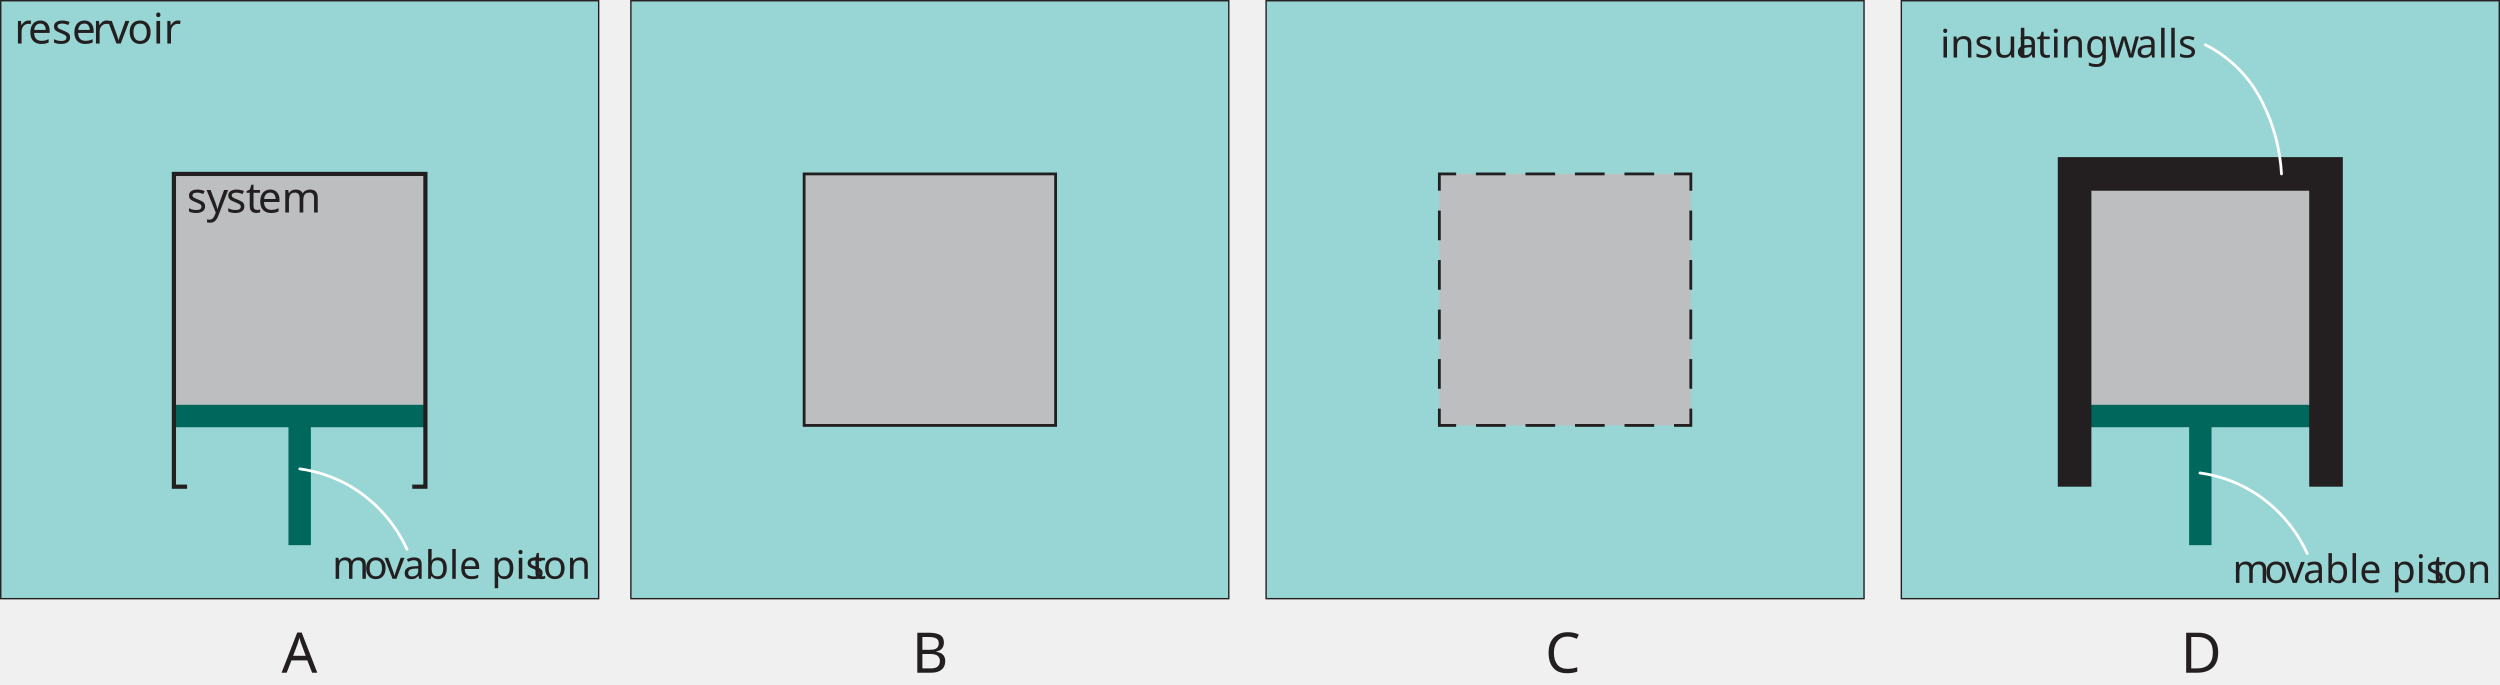
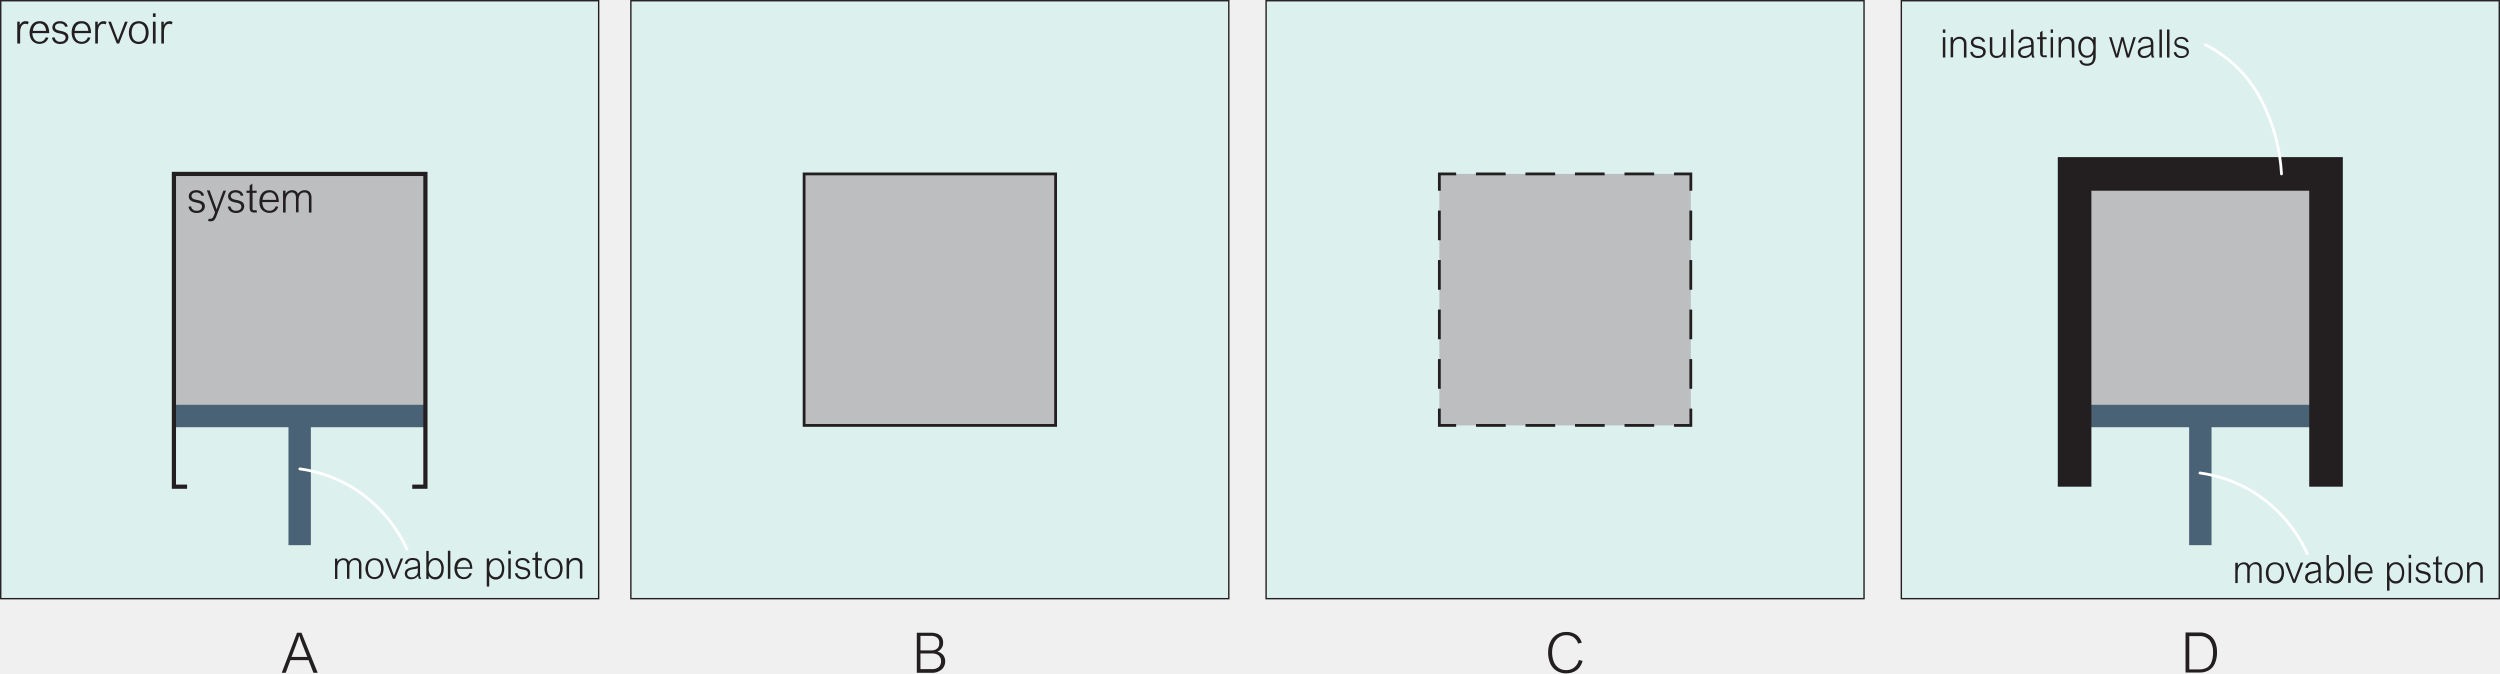
- <svg xmlns="http://www.w3.org/2000/svg" id="Layer_1" data-name="Layer 1" viewBox="0 0 446.33 122.24">
+ <svg xmlns="http://www.w3.org/2000/svg" id="Layer_1" data-name="Layer 1" viewBox="0 0 446.33 120.22">
  <defs>
-     <style>.cls-1,.cls-22,.cls-3,.cls-5,.cls-6,.cls-7,.cls-8,.cls-9{fill:none;}.cls-2{fill:#97d6d4;}.cls-3,.cls-5,.cls-6,.cls-8,.cls-9{stroke:#231f20;}.cls-22,.cls-3,.cls-5,.cls-6,.cls-7,.cls-8,.cls-9{stroke-miterlimit:10;}.cls-3{stroke-width:0.25px;}.cls-4{fill:#bcbec0;}.cls-22,.cls-5,.cls-6{stroke-width:0.5px;}.cls-6{stroke-dasharray:5.3 3.54;}.cls-7{stroke:#00675c;stroke-width:4px;}.cls-8{stroke-width:0.75px;}.cls-9{stroke-width:6px;}.cls-10{font-size:7.53px;}.cls-10,.cls-17,.cls-28{fill:#231f20;font-family:ArialNova-Light, Arial Nova;}.cls-11{letter-spacing:-0.01em;}.cls-12{letter-spacing:-0.01em;}.cls-13{letter-spacing:0em;}.cls-14{letter-spacing:-0.01em;}.cls-15{letter-spacing:0.03em;}.cls-16{letter-spacing:-0.01em;}.cls-17{font-size:7px;}.cls-18{letter-spacing:-0.01em;}.cls-19{letter-spacing:-0.01em;}.cls-20{letter-spacing:-0.01em;}.cls-21{clip-path:url(#clip-path);}.cls-22{stroke:#fff;stroke-linecap:round;}.cls-23{letter-spacing:-0.01em;}.cls-24{letter-spacing:-0.01em;}.cls-25{letter-spacing:-0.01em;}.cls-26{letter-spacing:-0.01em;}.cls-27{letter-spacing:-0.01em;}.cls-28{font-size:10px;}</style>
+     <style>.cls-1,.cls-12,.cls-3,.cls-5,.cls-6,.cls-7,.cls-8,.cls-9{fill:none;}.cls-2{fill:#dcf0ee;}.cls-3,.cls-5,.cls-6,.cls-8,.cls-9{stroke:#231f20;}.cls-12,.cls-3,.cls-5,.cls-6,.cls-7,.cls-8,.cls-9{stroke-miterlimit:10;}.cls-3{stroke-width:0.25px;}.cls-4{fill:#bcbec0;}.cls-12,.cls-5,.cls-6{stroke-width:0.5px;}.cls-6{stroke-dasharray:5.3 3.54;}.cls-7{stroke:#4a6275;stroke-width:4px;}.cls-8{stroke-width:0.75px;}.cls-9{stroke-width:6px;}.cls-10{fill:#231f20;}.cls-11{clip-path:url(#clip-path);}.cls-12{stroke:#fff;stroke-linecap:round;}</style>
    <clipPath id="clip-path" transform="translate(-5.47 -4.88)">
      <rect class="cls-1" width="456.88" height="130.94" />
    </clipPath>
  </defs>
  <rect class="cls-2" x="0.13" y="0.13" width="106.75" height="106.75" />
  <rect class="cls-3" x="0.13" y="0.13" width="106.75" height="106.75" />
  <rect class="cls-4" x="31.05" y="31.05" width="44.9" height="44.9" />
  <rect class="cls-3" x="31.05" y="31.05" width="44.9" height="44.9" />
  <rect class="cls-2" x="112.63" y="0.13" width="106.75" height="106.75" />
  <rect class="cls-3" x="112.63" y="0.13" width="106.75" height="106.75" />
  <rect class="cls-4" x="143.56" y="31.05" width="44.9" height="44.9" />
  <rect class="cls-5" x="143.56" y="31.05" width="44.9" height="44.9" />
  <rect class="cls-2" x="226.04" y="0.13" width="106.75" height="106.75" />
  <rect class="cls-3" x="226.04" y="0.13" width="106.75" height="106.75" />
  <rect class="cls-4" x="256.97" y="31.05" width="44.9" height="44.9" />
  <polyline class="cls-5" points="301.87 72.95 301.87 75.95 298.87 75.95" />
  <line class="cls-6" x1="295.33" y1="75.95" x2="261.74" y2="75.95" />
  <polyline class="cls-5" points="259.97 75.95 256.97 75.95 256.97 72.95" />
  <line class="cls-6" x1="256.97" y1="69.41" x2="256.97" y2="35.82" />
  <polyline class="cls-5" points="256.97 34.05 256.97 31.05 259.97 31.05" />
  <line class="cls-6" x1="263.5" y1="31.05" x2="297.1" y2="31.05" />
  <polyline class="cls-5" points="298.87 31.05 301.87 31.05 301.87 34.05" />
  <line class="cls-6" x1="301.86" y1="37.59" x2="301.86" y2="71.18" />
  <rect class="cls-2" x="339.45" y="0.13" width="106.75" height="106.75" />
  <rect class="cls-3" x="339.45" y="0.13" width="106.75" height="106.75" />
  <rect class="cls-4" x="370.38" y="31.05" width="44.9" height="44.9" />
  <rect class="cls-3" x="370.38" y="31.05" width="44.9" height="44.9" />
  <line class="cls-7" x1="31.05" y1="74.27" x2="75.95" y2="74.27" />
  <line class="cls-7" x1="53.5" y1="76.15" x2="53.5" y2="97.33" />
  <polyline class="cls-8" points="73.6 86.89 75.95 86.89 75.95 31.05 53.5 31.05 31.05 31.05 31.05 86.89 33.4 86.89" />
  <line class="cls-7" x1="370.38" y1="74.27" x2="415.27" y2="74.27" />
  <line class="cls-7" x1="392.83" y1="76.15" x2="392.83" y2="97.33" />
  <polyline class="cls-9" points="415.27 86.89 415.27 31.05 392.82 31.05 370.38 31.05 370.38 86.89" />
-   <text class="cls-10" transform="translate(33.35 37.95)">s<tspan class="cls-11" x="3.53" y="0">y</tspan>
-     <tspan x="7.01" y="0">s</tspan>
-     <tspan class="cls-12" x="10.55" y="0">t</tspan>
-     <tspan class="cls-13" x="12.69" y="0">em</tspan>
-   </text>
-   <text class="cls-10" transform="translate(2.56 7.77)">
-     <tspan class="cls-14">r</tspan>
-     <tspan x="2.44" y="0">ese</tspan>
-     <tspan class="cls-15" x="13.93" y="0">r</tspan>
-     <tspan class="cls-16" x="16.7" y="0">v</tspan>
-     <tspan class="cls-13" x="20.17" y="0">oir</tspan>
-   </text>
-   <text class="cls-17" transform="translate(59.33 103.33)">m<tspan class="cls-18" x="5.65" y="0">o</tspan>
-     <tspan class="cls-19" x="9.32" y="0">v</tspan>
-     <tspan x="12.59" y="0">able pis</tspan>
-     <tspan class="cls-20" x="35.62" y="0">t</tspan>
-     <tspan x="37.61" y="0">on</tspan>
-   </text>
-   <g class="cls-21">
-     <path class="cls-22" d="M59,88.59a24.65,24.65,0,0,1,9.14,3.17,25.32,25.32,0,0,1,10,11.21" transform="translate(-5.47 -4.88)" />
+   <path class="cls-10" d="M40.52,39.23a1.25,1.25,0,0,0-.45.08.62.62,0,0,0-.3.22.52.52,0,0,0-.11.33.54.54,0,0,0,.09.33.7.7,0,0,0,.31.23,3.39,3.39,0,0,0,.62.16,3,3,0,0,1,.79.23,1.08,1.08,0,0,1,.44.36,1,1,0,0,1,.14.55,1.12,1.12,0,0,1-.18.62,1.18,1.18,0,0,1-.51.42,1.79,1.79,0,0,1-.75.15,1.64,1.64,0,0,1-1-.28,1.28,1.28,0,0,1-.49-.84l.46-.07a.94.94,0,0,0,1,.79,1.29,1.29,0,0,0,.51-.09.78.78,0,0,0,.33-.26.64.64,0,0,0,.12-.38.58.58,0,0,0-.12-.38.79.79,0,0,0-.35-.23,4.43,4.43,0,0,0-.67-.16,2,2,0,0,1-.92-.37.9.9,0,0,1-.31-.73,1,1,0,0,1,.16-.55,1.17,1.17,0,0,1,.46-.39,1.68,1.68,0,0,1,.7-.14,1.65,1.65,0,0,1,.93.24,1.17,1.17,0,0,1,.48.71l-.47.07a.68.68,0,0,0-.31-.46A1.17,1.17,0,0,0,40.52,39.23Z" transform="translate(-5.47 -4.88)" />
+   <path class="cls-10" d="M44.14,42.28h0c.08-.25.2-.6.36-1.06l.85-2.3h.47l-1.68,4.47a2.47,2.47,0,0,1-.3.61.93.93,0,0,1-.32.31,1,1,0,0,1-.43.09,1.84,1.84,0,0,1-.47-.06l.1-.4.15,0H43a.67.67,0,0,0,.3-.06.64.64,0,0,0,.21-.22,2.37,2.37,0,0,0,.2-.44l.15-.43-1.46-3.92h.5l.83,2.27C43.91,41.56,44,41.93,44.14,42.28Z" transform="translate(-5.47 -4.88)" />
+   <path class="cls-10" d="M47.53,39.23a1.19,1.19,0,0,0-.44.08.7.7,0,0,0-.31.22.52.52,0,0,0-.11.33.54.54,0,0,0,.09.33.7.7,0,0,0,.31.23,3.39,3.39,0,0,0,.62.16,3.09,3.09,0,0,1,.8.23,1.16,1.16,0,0,1,.44.36,1,1,0,0,1,.14.55,1.13,1.13,0,0,1-.19.62,1.18,1.18,0,0,1-.51.42,1.72,1.72,0,0,1-.74.15,1.69,1.69,0,0,1-1-.28,1.32,1.32,0,0,1-.49-.84l.47-.07a.93.93,0,0,0,1,.79,1.29,1.29,0,0,0,.51-.09.68.68,0,0,0,.33-.26.69.69,0,0,0,0-.76.9.9,0,0,0-.36-.23,4.15,4.15,0,0,0-.67-.16,2,2,0,0,1-.92-.37,1,1,0,0,1-.14-1.28,1,1,0,0,1,.46-.39,1.67,1.67,0,0,1,.69-.14,1.65,1.65,0,0,1,.93.24,1.17,1.17,0,0,1,.48.71l-.46.07a.75.75,0,0,0-.31-.46A1.24,1.24,0,0,0,47.53,39.23Z" transform="translate(-5.47 -4.88)" />
+   <path class="cls-10" d="M51.29,38.92v.39h-.73v2.56a1.18,1.18,0,0,0,0,.37.26.26,0,0,0,.13.17.6.6,0,0,0,.25,0,1.27,1.27,0,0,0,.34,0l.06.41a3.89,3.89,0,0,1-.48,0,1,1,0,0,1-.52-.11.55.55,0,0,1-.24-.33,2.3,2.3,0,0,1-.06-.6V39.31h-.56v-.39h.56V38l.48-.34v1.27Z" transform="translate(-5.47 -4.88)" />
+   <path class="cls-10" d="M53.58,42.51a1.15,1.15,0,0,0,.69-.21,1.12,1.12,0,0,0,.41-.58l.47.07a1.69,1.69,0,0,1-.6.84,1.92,1.92,0,0,1-1.93,0A1.6,1.6,0,0,1,52,42a2.55,2.55,0,0,1-.21-1.07A2.67,2.67,0,0,1,52,39.8a1.66,1.66,0,0,1,.61-.72,1.73,1.73,0,0,1,.92-.25,1.55,1.55,0,0,1,1,.28,1.57,1.57,0,0,1,.55.75,3.39,3.39,0,0,1,.17,1.1H52.29a2.08,2.08,0,0,0,.17.83,1.17,1.17,0,0,0,.46.54A1.21,1.21,0,0,0,53.58,42.51Zm0-3.28a1.13,1.13,0,0,0-.61.16,1.2,1.2,0,0,0-.43.46,2,2,0,0,0-.2.71h2.44a1.67,1.67,0,0,0-.37-1A1,1,0,0,0,53.54,39.23Z" transform="translate(-5.47 -4.88)" />
+   <path class="cls-10" d="M59.91,38.83a1.23,1.23,0,0,1,.61.15.93.93,0,0,1,.41.44,1.52,1.52,0,0,1,.15.71v2.69h-.46V40.21a1.12,1.12,0,0,0-.2-.75.81.81,0,0,0-.61-.22.92.92,0,0,0-.78.35,1.76,1.76,0,0,0-.26,1v2.2h-.46V40.29a2.05,2.05,0,0,0-.08-.63.61.61,0,0,0-.26-.32.73.73,0,0,0-.41-.1.94.94,0,0,0-.59.2,1.14,1.14,0,0,0-.38.52,2.19,2.19,0,0,0-.12.75v2.11H56v-3.9h.44v.57h0a1.33,1.33,0,0,1,1.18-.66,1.17,1.17,0,0,1,.64.16,1,1,0,0,1,.4.49,1.42,1.42,0,0,1,.55-.5A1.47,1.47,0,0,1,59.91,38.83Z" transform="translate(-5.47 -4.88)" />
+   <path class="cls-10" d="M10,9.13a.76.76,0,0,0-.51.18,1.08,1.08,0,0,0-.31.51,2.35,2.35,0,0,0-.11.74v2.09H8.55V8.75H9v.62H9a1.55,1.55,0,0,1,.41-.53A.93.93,0,0,1,10,8.66a1.29,1.29,0,0,1,.29,0,1.89,1.89,0,0,1,.31.13l-.15.44A1,1,0,0,0,10,9.13Z" transform="translate(-5.47 -4.88)" />
+   <path class="cls-10" d="M12.54,12.34a1.12,1.12,0,0,0,.68-.21,1.23,1.23,0,0,0,.42-.59l.47.07a1.62,1.62,0,0,1-.61.84,1.86,1.86,0,0,1-1.93,0,1.62,1.62,0,0,1-.61-.7,2.51,2.51,0,0,1-.21-1.06A2.48,2.48,0,0,1,11,9.63a1.5,1.5,0,0,1,.61-.72,1.65,1.65,0,0,1,.92-.25,1.6,1.6,0,0,1,1,.27,1.58,1.58,0,0,1,.55.76,3.09,3.09,0,0,1,.18,1.1H11.24a2.07,2.07,0,0,0,.18.83,1.34,1.34,0,0,0,.45.54A1.24,1.24,0,0,0,12.54,12.34Zm0-3.28a1.1,1.1,0,0,0-1,.61,1.74,1.74,0,0,0-.2.72H13.7a1.8,1.8,0,0,0-.37-1A1.11,1.11,0,0,0,12.49,9.06Z" transform="translate(-5.47 -4.88)" />
+   <path class="cls-10" d="M16.14,9.06a1,1,0,0,0-.44.08.7.7,0,0,0-.31.22.52.52,0,0,0-.1.33.58.58,0,0,0,.09.33.64.64,0,0,0,.31.22,2.63,2.63,0,0,0,.61.16,3.06,3.06,0,0,1,.8.24,1,1,0,0,1,.44.36,1,1,0,0,1,.14.55,1,1,0,0,1-.19.61,1.32,1.32,0,0,1-.5.43,1.79,1.79,0,0,1-.75.15,1.69,1.69,0,0,1-1-.28,1.32,1.32,0,0,1-.49-.85l.47-.07a.94.94,0,0,0,1,.8,1.29,1.29,0,0,0,.51-.09.77.77,0,0,0,.34-.27.68.68,0,0,0,.11-.38.6.6,0,0,0-.11-.37.8.8,0,0,0-.36-.23,3.76,3.76,0,0,0-.67-.17,1.83,1.83,0,0,1-.92-.37.91.91,0,0,1-.3-.72A1,1,0,0,1,15,9.18a1.09,1.09,0,0,1,.46-.38,1.52,1.52,0,0,1,.69-.14,1.65,1.65,0,0,1,.93.24,1.17,1.17,0,0,1,.48.71l-.46.06a.76.76,0,0,0-.31-.45A1.15,1.15,0,0,0,16.14,9.06Z" transform="translate(-5.47 -4.88)" />
+   <path class="cls-10" d="M20.05,12.34a1.12,1.12,0,0,0,.68-.21,1.23,1.23,0,0,0,.42-.59l.47.07a1.62,1.62,0,0,1-.61.84,1.86,1.86,0,0,1-1.93,0,1.62,1.62,0,0,1-.61-.7,2.51,2.51,0,0,1-.21-1.06,2.48,2.48,0,0,1,.22-1.1,1.54,1.54,0,0,1,.6-.72A1.71,1.71,0,0,1,20,8.66a1.6,1.6,0,0,1,1,.27,1.58,1.58,0,0,1,.55.76,3.09,3.09,0,0,1,.18,1.1H18.75a2.07,2.07,0,0,0,.18.83,1.34,1.34,0,0,0,.45.54A1.24,1.24,0,0,0,20.05,12.34ZM20,9.06a1.1,1.1,0,0,0-1,.61,1.74,1.74,0,0,0-.2.72h2.44a1.8,1.8,0,0,0-.37-1A1.11,1.11,0,0,0,20,9.06Z" transform="translate(-5.47 -4.88)" />
+   <path class="cls-10" d="M23.87,9.13a.75.75,0,0,0-.5.18,1.09,1.09,0,0,0-.32.51,2.37,2.37,0,0,0-.1.74v2.09h-.48V8.75h.45v.62h0a1.69,1.69,0,0,1,.42-.53.93.93,0,0,1,.56-.17,1.36,1.36,0,0,1,.29,0l.31.13-.16.44A1,1,0,0,0,23.87,9.13Z" transform="translate(-5.47 -4.88)" />
+   <path class="cls-10" d="M27.78,8.75h.49l-1.53,3.9h-.42l-1.53-3.9h.49l1.25,3.33Z" transform="translate(-5.47 -4.88)" />
+   <path class="cls-10" d="M28.48,10.7a2.46,2.46,0,0,1,.23-1.11,1.55,1.55,0,0,1,.61-.7,1.94,1.94,0,0,1,1.83,0,1.6,1.6,0,0,1,.62.69A2.68,2.68,0,0,1,32,10.69a2.61,2.61,0,0,1-.22,1.11,1.56,1.56,0,0,1-.61.7,1.79,1.79,0,0,1-.93.24,1.72,1.72,0,0,1-.91-.24,1.5,1.5,0,0,1-.62-.69A2.68,2.68,0,0,1,28.48,10.7Zm1.74-1.64a1.17,1.17,0,0,0-.64.18,1.19,1.19,0,0,0-.44.56,2.16,2.16,0,0,0-.17.9,2.43,2.43,0,0,0,.16.91,1.24,1.24,0,0,0,.45.55,1.15,1.15,0,0,0,.65.18,1.21,1.21,0,0,0,.66-.18,1.16,1.16,0,0,0,.44-.55,2.29,2.29,0,0,0,.17-.92,2.36,2.36,0,0,0-.16-.89,1.24,1.24,0,0,0-.45-.55A1.15,1.15,0,0,0,30.22,9.06Z" transform="translate(-5.47 -4.88)" />
+   <path class="cls-10" d="M32.77,7.91V7.26h.48v.65Zm0,4.74V8.75h.48v3.9Z" transform="translate(-5.47 -4.88)" />
+   <path class="cls-10" d="M35.67,9.13a.76.76,0,0,0-.51.18,1.08,1.08,0,0,0-.31.51,2.35,2.35,0,0,0-.11.74v2.09h-.47V8.75h.44v.62h0a1.55,1.55,0,0,1,.41-.53,1,1,0,0,1,.56-.17,1.39,1.39,0,0,1,.3,0l.31.13-.16.44A1,1,0,0,0,35.67,9.13Z" transform="translate(-5.47 -4.88)" />
+   <path class="cls-10" d="M68.9,104.5a1.15,1.15,0,0,1,.57.14.92.92,0,0,1,.38.4,1.51,1.51,0,0,1,.14.67v2.5h-.43v-2.43a1,1,0,0,0-.18-.69.73.73,0,0,0-.57-.21.83.83,0,0,0-.72.33,1.59,1.59,0,0,0-.24,1v2h-.43v-2.36a1.8,1.8,0,0,0-.08-.58.57.57,0,0,0-.24-.3.74.74,0,0,0-.38-.09.87.87,0,0,0-.55.18,1.12,1.12,0,0,0-.35.49,1.9,1.9,0,0,0-.12.7v2h-.42v-3.63h.41v.53h0a1.24,1.24,0,0,1,1.1-.61,1.11,1.11,0,0,1,.6.15.93.93,0,0,1,.37.45,1.36,1.36,0,0,1,.51-.46A1.38,1.38,0,0,1,68.9,104.5Z" transform="translate(-5.47 -4.88)" />
+   <path class="cls-10" d="M70.71,106.4a2.5,2.5,0,0,1,.2-1,1.49,1.49,0,0,1,.57-.64,1.77,1.77,0,0,1,1.71,0,1.49,1.49,0,0,1,.57.64,2.46,2.46,0,0,1,.2,1,2.54,2.54,0,0,1-.2,1,1.37,1.37,0,0,1-.57.64,1.6,1.6,0,0,1-.86.23,1.71,1.71,0,0,1-.85-.22,1.58,1.58,0,0,1-.57-.65A2.49,2.49,0,0,1,70.71,106.4Zm1.61-1.53a1.07,1.07,0,0,0-.59.17,1.16,1.16,0,0,0-.42.52,2.43,2.43,0,0,0,0,1.68,1.12,1.12,0,0,0,.41.51,1.06,1.06,0,0,0,.61.17,1,1,0,0,0,.61-.17,1.08,1.08,0,0,0,.42-.51,2.12,2.12,0,0,0,.15-.85,2,2,0,0,0-.15-.82,1.16,1.16,0,0,0-.42-.52A1.05,1.05,0,0,0,72.32,104.87Z" transform="translate(-5.47 -4.88)" />
+   <path class="cls-10" d="M77,104.58h.45L76,108.21h-.39l-1.42-3.63h.46l1.16,3.1Z" transform="translate(-5.47 -4.88)" />
+   <path class="cls-10" d="M80.71,108.21h-.46a2,2,0,0,1-.12-.55h0a1.76,1.76,0,0,1-.55.48,1.68,1.68,0,0,1-.74.16,1.34,1.34,0,0,1-.58-.13,1,1,0,0,1-.39-.36,1,1,0,0,1-.13-.52,1,1,0,0,1,.13-.54,1,1,0,0,1,.43-.36,2.54,2.54,0,0,1,.77-.22,5.38,5.38,0,0,0,1-.23v-.13a1.57,1.57,0,0,0-.07-.54.56.56,0,0,0-.27-.3,1.37,1.37,0,0,0-.56-.1.86.86,0,0,0-1,.71l-.43-.06a1.2,1.2,0,0,1,.47-.76,1.56,1.56,0,0,1,.94-.26,2,2,0,0,1,.74.12.86.86,0,0,1,.43.39,1.49,1.49,0,0,1,.14.72v1.35a5.05,5.05,0,0,0,0,.69A1.39,1.39,0,0,0,80.71,108.21ZM79,106.55a1.43,1.43,0,0,0-.64.26.63.63,0,0,0-.2.48.59.59,0,0,0,.2.47.82.82,0,0,0,.56.18,1.24,1.24,0,0,0,.31,0,1.66,1.66,0,0,0,.33-.15,1,1,0,0,0,.25-.2,1.86,1.86,0,0,0,.17-.26.92.92,0,0,0,.08-.29,3.64,3.64,0,0,0,0-.52v-.18a2.6,2.6,0,0,1-.37.11C79.55,106.45,79.31,106.5,79,106.55Z" transform="translate(-5.47 -4.88)" />
+   <path class="cls-10" d="M82,105.17h0a1.62,1.62,0,0,1,.54-.51,1.28,1.28,0,0,1,.65-.16,1.39,1.39,0,0,1,.82.24,1.49,1.49,0,0,1,.51.67,2.4,2.4,0,0,1,.18,1,2.66,2.66,0,0,1-.18,1,1.5,1.5,0,0,1-.52.68,1.37,1.37,0,0,1-.8.24,1.53,1.53,0,0,1-.69-.16,1.29,1.29,0,0,1-.51-.48h0v.55h-.42v-5H82Zm1.19-.3a1,1,0,0,0-.66.21,1.26,1.26,0,0,0-.4.57,2.48,2.48,0,0,0-.13.8,1.89,1.89,0,0,0,.15.79,1.16,1.16,0,0,0,.41.51,1.09,1.09,0,0,0,.61.17.9.9,0,0,0,.56-.19,1.32,1.32,0,0,0,.4-.54,2.31,2.31,0,0,0,.14-.82,1.91,1.91,0,0,0-.14-.78,1.19,1.19,0,0,0-.38-.53A.92.92,0,0,0,83.17,104.87Z" transform="translate(-5.47 -4.88)" />
+   <path class="cls-10" d="M85.43,108.21v-5h.44v5Z" transform="translate(-5.47 -4.88)" />
+   <path class="cls-10" d="M88.27,107.92a1,1,0,0,0,.63-.19,1.11,1.11,0,0,0,.39-.55l.43.07a1.47,1.47,0,0,1-.56.78,1.73,1.73,0,0,1-1.79,0,1.54,1.54,0,0,1-.57-.66,2.32,2.32,0,0,1-.2-1,2.49,2.49,0,0,1,.2-1,1.64,1.64,0,0,1,.57-.67,1.6,1.6,0,0,1,.86-.23,1.52,1.52,0,0,1,.9.26,1.47,1.47,0,0,1,.51.7,3.16,3.16,0,0,1,.16,1H87.06a1.79,1.79,0,0,0,.17.77,1.1,1.1,0,0,0,.42.5A1,1,0,0,0,88.27,107.92Zm0-3a1,1,0,0,0-.56.15,1.08,1.08,0,0,0-.4.42,1.88,1.88,0,0,0-.19.67h2.27a1.58,1.58,0,0,0-.34-.93A1,1,0,0,0,88.22,104.87Z" transform="translate(-5.47 -4.88)" />
+   <path class="cls-10" d="M92.81,107.68h0v1.92h-.44v-5h.42v.6h0a1.64,1.64,0,0,1,.55-.51,1.46,1.46,0,0,1,.69-.16,1.34,1.34,0,0,1,.79.24,1.43,1.43,0,0,1,.5.67,2.4,2.4,0,0,1,.18,1,2.66,2.66,0,0,1-.18,1,1.47,1.47,0,0,1-.52.67,1.38,1.38,0,0,1-.8.25,1.45,1.45,0,0,1-.68-.15A1.31,1.31,0,0,1,92.81,107.68ZM94,104.87a1,1,0,0,0-.64.21,1.17,1.17,0,0,0-.4.56,2.31,2.31,0,0,0-.14.82,2,2,0,0,0,.15.79,1.14,1.14,0,0,0,.41.5,1.09,1.09,0,0,0,.61.17.92.92,0,0,0,.58-.19,1.1,1.1,0,0,0,.38-.54,2.23,2.23,0,0,0,.14-.82,2.14,2.14,0,0,0-.14-.79,1.14,1.14,0,0,0-.38-.52A.93.93,0,0,0,94,104.87Z" transform="translate(-5.47 -4.88)" />
+   <path class="cls-10" d="M96.22,103.81v-.61h.44v.61Zm0,4.4v-3.63h.44v3.63Z" transform="translate(-5.47 -4.88)" />
+   <path class="cls-10" d="M98.71,104.87a1.07,1.07,0,0,0-.41.08.54.54,0,0,0-.28.2.49.49,0,0,0-.11.31.52.52,0,0,0,.09.31.55.55,0,0,0,.29.2,2.28,2.28,0,0,0,.57.15,3.13,3.13,0,0,1,.74.22,1,1,0,0,1,.41.34,1,1,0,0,1,.13.51,1,1,0,0,1-.17.57,1.17,1.17,0,0,1-.48.39,1.52,1.52,0,0,1-.69.15,1.5,1.5,0,0,1-.94-.27,1.19,1.19,0,0,1-.46-.78l.43-.07a.88.88,0,0,0,1,.74,1.32,1.32,0,0,0,.47-.08.7.7,0,0,0,.31-.25.61.61,0,0,0,.11-.35.56.56,0,0,0-.11-.35.76.76,0,0,0-.33-.22,5.17,5.17,0,0,0-.62-.15,1.82,1.82,0,0,1-.86-.34.85.85,0,0,1-.28-.68.9.9,0,0,1,.15-.51,1.06,1.06,0,0,1,.42-.36,1.48,1.48,0,0,1,.65-.13,1.51,1.51,0,0,1,.86.23,1,1,0,0,1,.45.65l-.43.06a.66.66,0,0,0-.29-.42A1.05,1.05,0,0,0,98.71,104.87Z" transform="translate(-5.47 -4.88)" />
+   <path class="cls-10" d="M102.21,104.58v.36h-.69v2.38a1.4,1.4,0,0,0,0,.35.27.27,0,0,0,.13.16.47.47,0,0,0,.23,0,1.12,1.12,0,0,0,.31-.05l.06.38a3.25,3.25,0,0,1-.44,0,.92.92,0,0,1-.49-.1.49.49,0,0,1-.22-.3,2.16,2.16,0,0,1-.06-.57v-2.34h-.52v-.36h.52v-.86l.44-.32v1.18Z" transform="translate(-5.47 -4.88)" />
+   <path class="cls-10" d="M102.67,106.4a2.5,2.5,0,0,1,.2-1,1.49,1.49,0,0,1,.57-.64,1.77,1.77,0,0,1,1.71,0,1.49,1.49,0,0,1,.57.64,2.46,2.46,0,0,1,.2,1,2.54,2.54,0,0,1-.2,1,1.37,1.37,0,0,1-.57.64,1.6,1.6,0,0,1-.86.23,1.71,1.71,0,0,1-.85-.22,1.58,1.58,0,0,1-.57-.65A2.49,2.49,0,0,1,102.67,106.4Zm1.61-1.53a1.07,1.07,0,0,0-.59.17,1.16,1.16,0,0,0-.42.52,2.43,2.43,0,0,0,0,1.68,1.12,1.12,0,0,0,.41.51,1.06,1.06,0,0,0,.61.17,1,1,0,0,0,.61-.17,1.08,1.08,0,0,0,.42-.51,2.12,2.12,0,0,0,.15-.85,2,2,0,0,0-.15-.82,1.16,1.16,0,0,0-.42-.52A1.05,1.05,0,0,0,104.28,104.87Z" transform="translate(-5.47 -4.88)" />
+   <path class="cls-10" d="M109,105.79a.92.92,0,0,0-.22-.67.83.83,0,0,0-.64-.24,1,1,0,0,0-.56.16,1,1,0,0,0-.38.42,1.68,1.68,0,0,0-.13.72v2h-.44v-3.63h.42v.58a1.33,1.33,0,0,1,.48-.49,1.39,1.39,0,0,1,.67-.17,1.27,1.27,0,0,1,.92.32,1.24,1.24,0,0,1,.32.91v2.48H109Z" transform="translate(-5.47 -4.88)" />
+   <g class="cls-11">
+     <path class="cls-12" d="M59,88.59a24.65,24.65,0,0,1,9.14,3.17,25.32,25.32,0,0,1,10,11.21" transform="translate(-5.47 -4.88)" />
  </g>
-   <text class="cls-17" transform="translate(398.59 104.07)">m<tspan class="cls-23" x="5.65" y="0">o</tspan>
-     <tspan class="cls-24" x="9.32" y="0">v</tspan>
-     <tspan x="12.59" y="0">able pis</tspan>
-     <tspan class="cls-25" x="35.62" y="0">t</tspan>
-     <tspan x="37.61" y="0">on</tspan>
-   </text>
-   <g class="cls-21">
-     <path class="cls-22" d="M398.24,89.32a24.64,24.64,0,0,1,9.14,3.18,25.25,25.25,0,0,1,10,11.2" transform="translate(-5.47 -4.88)" />
+   <path class="cls-10" d="M408.16,105.23a1.15,1.15,0,0,1,.57.14.89.89,0,0,1,.39.4,1.54,1.54,0,0,1,.13.67v2.5h-.42v-2.43a1,1,0,0,0-.19-.69.71.71,0,0,0-.57-.2.83.83,0,0,0-.72.32,1.62,1.62,0,0,0-.24,1v2h-.43v-2.35a1.58,1.58,0,0,0-.08-.59.55.55,0,0,0-.23-.3.9.9,0,0,0-.39-.08.94.94,0,0,0-.55.17,1.12,1.12,0,0,0-.35.49,2.19,2.19,0,0,0-.11.7v2h-.43v-3.62H405v.52h0a1.25,1.25,0,0,1,1.09-.61,1.11,1.11,0,0,1,.6.15,1,1,0,0,1,.37.45,1.44,1.44,0,0,1,.51-.46A1.41,1.41,0,0,1,408.16,105.23Z" transform="translate(-5.47 -4.88)" />
+   <path class="cls-10" d="M410,107.13a2.38,2.38,0,0,1,.21-1,1.42,1.42,0,0,1,.57-.64,1.64,1.64,0,0,1,.84-.22,1.69,1.69,0,0,1,.86.22,1.42,1.42,0,0,1,.57.64,2.78,2.78,0,0,1,0,2.07,1.45,1.45,0,0,1-.57.65,1.69,1.69,0,0,1-.86.22,1.64,1.64,0,0,1-.84-.22,1.48,1.48,0,0,1-.58-.65A2.49,2.49,0,0,1,410,107.13Zm1.62-1.52a1,1,0,0,0-.6.17,1.06,1.06,0,0,0-.41.51,2.1,2.1,0,0,0-.15.84,2.32,2.32,0,0,0,.14.85,1.24,1.24,0,0,0,.41.51,1.26,1.26,0,0,0,1.23,0,1.21,1.21,0,0,0,.41-.52,2.12,2.12,0,0,0,.15-.85,2,2,0,0,0-.15-.82,1.21,1.21,0,0,0-.41-.52A1.09,1.09,0,0,0,411.59,105.61Z" transform="translate(-5.47 -4.88)" />
+   <path class="cls-10" d="M416.21,105.32h.46l-1.42,3.62h-.39l-1.43-3.62h.46l1.16,3.1Z" transform="translate(-5.47 -4.88)" />
+   <path class="cls-10" d="M420,108.94h-.46a1.61,1.61,0,0,1-.11-.54h0a1.57,1.57,0,0,1-.56.48,1.51,1.51,0,0,1-.73.16,1.35,1.35,0,0,1-.59-.13,1,1,0,0,1-.38-.36A1,1,0,0,1,417,108a1,1,0,0,1,.14-.54,1,1,0,0,1,.42-.36,2.7,2.7,0,0,1,.78-.22,5.77,5.77,0,0,0,1-.23v-.13a1.54,1.54,0,0,0-.08-.54.56.56,0,0,0-.27-.3,1.39,1.39,0,0,0-.56-.09.85.85,0,0,0-.94.71l-.44-.06a1.27,1.27,0,0,1,.47-.77,1.59,1.59,0,0,1,.94-.26,1.94,1.94,0,0,1,.74.12.82.82,0,0,1,.43.39,1.48,1.48,0,0,1,.15.72v1.36a5.73,5.73,0,0,0,0,.69A1.41,1.41,0,0,0,420,108.94Zm-1.68-1.66a1.48,1.48,0,0,0-.65.26.62.62,0,0,0-.19.48.59.59,0,0,0,.2.48.85.85,0,0,0,.56.17,1.17,1.17,0,0,0,.3,0,1.24,1.24,0,0,0,.33-.15.88.88,0,0,0,.25-.2,1,1,0,0,0,.17-.26.66.66,0,0,0,.08-.28,3.54,3.54,0,0,0,0-.52V107a2.19,2.19,0,0,1-.37.11C418.81,107.18,418.58,107.23,418.29,107.28Z" transform="translate(-5.47 -4.88)" />
+   <path class="cls-10" d="M421.25,105.9h0a1.62,1.62,0,0,1,.54-.51,1.42,1.42,0,0,1,.65-.16,1.33,1.33,0,0,1,.82.25,1.49,1.49,0,0,1,.52.66,2.61,2.61,0,0,1,.17,1,2.57,2.57,0,0,1-.18,1,1.5,1.5,0,0,1-.52.68,1.35,1.35,0,0,1-.8.24,1.41,1.41,0,0,1-.69-.16,1.44,1.44,0,0,1-.51-.48h0v.55h-.42v-5h.42Zm1.18-.29a1,1,0,0,0-.66.21,1.28,1.28,0,0,0-.4.56,2.53,2.53,0,0,0-.12.8,2,2,0,0,0,.14.8,1.14,1.14,0,0,0,.41.5,1,1,0,0,0,.61.17.86.86,0,0,0,.56-.19,1.26,1.26,0,0,0,.4-.54,2.05,2.05,0,0,0,.15-.81,2.14,2.14,0,0,0-.14-.79,1.19,1.19,0,0,0-.39-.53A.91.91,0,0,0,422.43,105.61Z" transform="translate(-5.47 -4.88)" />
+   <path class="cls-10" d="M424.69,108.94v-5h.45v5Z" transform="translate(-5.47 -4.88)" />
+   <path class="cls-10" d="M427.53,108.65a1,1,0,0,0,.63-.19,1.07,1.07,0,0,0,.39-.55l.43.07a1.47,1.47,0,0,1-.56.78,1.54,1.54,0,0,1-.92.27,1.66,1.66,0,0,1-.87-.23,1.49,1.49,0,0,1-.56-.65,2.25,2.25,0,0,1-.2-1,2.34,2.34,0,0,1,.2-1,1.46,1.46,0,0,1,.56-.66,1.54,1.54,0,0,1,.86-.24,1.39,1.39,0,0,1,1.41,1,3,3,0,0,1,.16,1h-2.74a2,2,0,0,0,.17.78,1.13,1.13,0,0,0,.42.49A1.07,1.07,0,0,0,427.53,108.65Zm0-3.05a1.07,1.07,0,0,0-.56.15,1.09,1.09,0,0,0-.39.43,1.46,1.46,0,0,0-.19.66h2.27a1.59,1.59,0,0,0-.35-.92A1,1,0,0,0,427.48,105.6Z" transform="translate(-5.47 -4.88)" />
+   <path class="cls-10" d="M432.07,108.41h0v1.92h-.44v-5H432v.59h0a1.4,1.4,0,0,1,1.23-.68,1.32,1.32,0,0,1,.79.24,1.64,1.64,0,0,1,.51.67,2.42,2.42,0,0,1,.17,1,2.64,2.64,0,0,1-.18,1,1.5,1.5,0,0,1-.52.68,1.33,1.33,0,0,1-.8.24,1.45,1.45,0,0,1-.68-.15A1.3,1.3,0,0,1,432.07,108.41Zm1.15-2.8a1,1,0,0,0-.65.2,1.17,1.17,0,0,0-.4.56,2.31,2.31,0,0,0-.13.82,2.1,2.1,0,0,0,.14.79,1.15,1.15,0,0,0,.41.5,1,1,0,0,0,.61.17,1,1,0,0,0,.58-.18,1.22,1.22,0,0,0,.39-.54,2.58,2.58,0,0,0,.13-.83,2.27,2.27,0,0,0-.13-.78,1.19,1.19,0,0,0-.38-.53A1,1,0,0,0,433.22,105.61Z" transform="translate(-5.47 -4.88)" />
+   <path class="cls-10" d="M435.49,104.54v-.61h.44v.61Zm0,4.4v-3.62h.44v3.62Z" transform="translate(-5.47 -4.88)" />
+   <path class="cls-10" d="M438,105.61a1.07,1.07,0,0,0-.41.07.65.65,0,0,0-.28.2.48.48,0,0,0-.1.31.57.57,0,0,0,.08.31.6.6,0,0,0,.29.2,2.28,2.28,0,0,0,.57.15,3.13,3.13,0,0,1,.74.22.94.94,0,0,1,.41.34.92.92,0,0,1,.13.51,1,1,0,0,1-.17.57,1.07,1.07,0,0,1-.47.39,1.6,1.6,0,0,1-.7.15,1.52,1.52,0,0,1-.94-.27,1.19,1.19,0,0,1-.46-.78l.43-.07a.88.88,0,0,0,1,.74,1.13,1.13,0,0,0,.47-.08.65.65,0,0,0,.31-.25A.61.61,0,0,0,439,108a.56.56,0,0,0-.11-.35.67.67,0,0,0-.33-.21,3.63,3.63,0,0,0-.62-.16,1.72,1.72,0,0,1-.86-.34.84.84,0,0,1-.28-.68.9.9,0,0,1,.15-.51,1,1,0,0,1,.43-.36,1.59,1.59,0,0,1,.64-.13,1.56,1.56,0,0,1,.87.23,1.07,1.07,0,0,1,.44.66l-.43.06a.66.66,0,0,0-.29-.43A1.14,1.14,0,0,0,438,105.61Z" transform="translate(-5.47 -4.88)" />
+   <path class="cls-10" d="M441.47,105.32v.35h-.68v2.38a1,1,0,0,0,0,.35.23.23,0,0,0,.12.16.47.47,0,0,0,.23,0,1.06,1.06,0,0,0,.31,0l.06.38a2.93,2.93,0,0,1-.44,0,.92.92,0,0,1-.49-.1.46.46,0,0,1-.22-.3,2.61,2.61,0,0,1,0-.56v-2.35h-.52v-.35h.52v-.87l.44-.32v1.19Z" transform="translate(-5.47 -4.88)" />
+   <path class="cls-10" d="M441.93,107.13a2.54,2.54,0,0,1,.2-1,1.5,1.5,0,0,1,.58-.64,1.64,1.64,0,0,1,.84-.22,1.69,1.69,0,0,1,.86.22,1.48,1.48,0,0,1,.57.64,2.78,2.78,0,0,1,0,2.07,1.45,1.45,0,0,1-.57.65,1.77,1.77,0,0,1-1.71,0,1.52,1.52,0,0,1-.57-.65A2.49,2.49,0,0,1,441.93,107.13Zm1.62-1.52a1,1,0,0,0-.6.17,1.06,1.06,0,0,0-.41.51,1.94,1.94,0,0,0-.16.84,2.12,2.12,0,0,0,.15.85,1.24,1.24,0,0,0,.41.51,1.13,1.13,0,0,0,.61.16,1.11,1.11,0,0,0,.61-.16,1.16,1.16,0,0,0,.42-.52,2.12,2.12,0,0,0,.15-.85,2,2,0,0,0-.15-.82,1.21,1.21,0,0,0-.41-.52A1.09,1.09,0,0,0,443.55,105.61Z" transform="translate(-5.47 -4.88)" />
+   <path class="cls-10" d="M448.28,106.52a.93.93,0,0,0-.22-.67.82.82,0,0,0-.64-.23,1.07,1.07,0,0,0-.56.15,1.18,1.18,0,0,0-.38.42,1.73,1.73,0,0,0-.12.72v2h-.44v-3.62h.41v.57a1.23,1.23,0,0,1,.48-.48,1.29,1.29,0,0,1,.67-.18,1.27,1.27,0,0,1,.92.32,1.22,1.22,0,0,1,.33.91v2.48h-.45Z" transform="translate(-5.47 -4.88)" />
+   <g class="cls-11">
+     <path class="cls-12" d="M398.24,89.32a24.64,24.64,0,0,1,9.14,3.18,25.25,25.25,0,0,1,10,11.2" transform="translate(-5.47 -4.88)" />
  </g>
-   <text class="cls-17" transform="translate(346.38 10.27)">insul<tspan class="cls-26" x="13.56" y="0">a</tspan>
-     <tspan x="17.21" y="0">ting </tspan>
-     <tspan class="cls-27" x="30.07" y="0">w</tspan>
-     <tspan x="34.93" y="0">alls</tspan>
-   </text>
-   <g class="cls-21">
-     <path class="cls-22" d="M412.79,35.93a32.23,32.23,0,0,0-3.35-12.65,22.69,22.69,0,0,0-10.24-10.4" transform="translate(-5.47 -4.88)" />
+   <path class="cls-10" d="M352.33,10.75v-.61h.44v.61Zm0,4.4V11.52h.44v3.63Z" transform="translate(-5.47 -4.88)" />
+   <path class="cls-10" d="M356.09,12.73a.92.92,0,0,0-.22-.67.83.83,0,0,0-.64-.24,1,1,0,0,0-.56.16,1,1,0,0,0-.38.42,1.73,1.73,0,0,0-.12.72v2h-.45V11.52h.42v.58a1.33,1.33,0,0,1,.48-.49,1.39,1.39,0,0,1,.67-.17,1.27,1.27,0,0,1,.92.32,1.21,1.21,0,0,1,.33.91v2.48h-.45Z" transform="translate(-5.47 -4.88)" />
+   <path class="cls-10" d="M358.57,11.81a1.12,1.12,0,0,0-.42.08.58.58,0,0,0-.28.2.55.55,0,0,0-.1.31.52.52,0,0,0,.09.31.56.56,0,0,0,.28.2,2.56,2.56,0,0,0,.57.15,3.23,3.23,0,0,1,.75.22.91.91,0,0,1,.4.34.92.92,0,0,1,.13.51,1,1,0,0,1-.17.57,1.14,1.14,0,0,1-.47.39,1.52,1.52,0,0,1-.69.15,1.55,1.55,0,0,1-1-.27,1.18,1.18,0,0,1-.45-.78l.43-.07a.87.87,0,0,0,1,.74,1.38,1.38,0,0,0,.48-.08.68.68,0,0,0,.3-.25.54.54,0,0,0,.11-.35.56.56,0,0,0-.1-.35.67.67,0,0,0-.33-.21,3.54,3.54,0,0,0-.63-.16,1.68,1.68,0,0,1-.85-.34.85.85,0,0,1-.29-.68.84.84,0,0,1,.16-.51,1.06,1.06,0,0,1,.42-.36,1.48,1.48,0,0,1,.65-.13,1.51,1.51,0,0,1,.86.23,1,1,0,0,1,.45.65l-.43.06a.66.66,0,0,0-.29-.42A1.05,1.05,0,0,0,358.57,11.81Z" transform="translate(-5.47 -4.88)" />
+   <path class="cls-10" d="M362,14.85a1,1,0,0,0,.8-.34,1.43,1.43,0,0,0,.29-1v-2h.44v3.63h-.42v-.58a1.28,1.28,0,0,1-.49.49,1.26,1.26,0,0,1-.66.18,1.22,1.22,0,0,1-.92-.33,1.24,1.24,0,0,1-.32-.91V11.52h.44V14a.93.93,0,0,0,.21.66A.79.79,0,0,0,362,14.85Z" transform="translate(-5.47 -4.88)" />
+   <path class="cls-10" d="M364.5,15.15v-5h.44v5Z" transform="translate(-5.47 -4.88)" />
+   <path class="cls-10" d="M368.73,15.15h-.45a1.44,1.44,0,0,1-.12-.55h0a1.8,1.8,0,0,1-.56.48,1.64,1.64,0,0,1-.73.16,1.31,1.31,0,0,1-.58-.13,1,1,0,0,1-.39-.36,1,1,0,0,1-.14-.52,1,1,0,0,1,.14-.54,1,1,0,0,1,.42-.36,2.7,2.7,0,0,1,.78-.22,5.57,5.57,0,0,0,1-.23v-.13a1.54,1.54,0,0,0-.08-.54.56.56,0,0,0-.27-.3,1.37,1.37,0,0,0-.56-.1.85.85,0,0,0-.94.71l-.43-.06a1.19,1.19,0,0,1,.46-.76,1.59,1.59,0,0,1,.94-.26,1.94,1.94,0,0,1,.74.12.82.82,0,0,1,.43.39,1.48,1.48,0,0,1,.15.72V14a5.43,5.43,0,0,0,0,.68A1.71,1.71,0,0,0,368.73,15.15Zm-1.68-1.66a1.48,1.48,0,0,0-.65.26.62.62,0,0,0-.19.48.56.56,0,0,0,.2.47.8.8,0,0,0,.56.18,1.32,1.32,0,0,0,.31-.05,1.87,1.87,0,0,0,.32-.15.88.88,0,0,0,.25-.2,2.08,2.08,0,0,0,.18-.26,1,1,0,0,0,.07-.29,3.36,3.36,0,0,0,0-.52v-.18a3.13,3.13,0,0,1-.37.11C367.57,13.39,367.34,13.44,367.05,13.49Z" transform="translate(-5.47 -4.88)" />
+   <path class="cls-10" d="M370.85,11.52v.36h-.68v2.38a1,1,0,0,0,0,.35.3.3,0,0,0,.12.16.75.75,0,0,0,.24,0,1.18,1.18,0,0,0,.31-.05l.06.38a3.54,3.54,0,0,1-.45,0,.9.9,0,0,1-.48-.1.46.46,0,0,1-.22-.3,2.1,2.1,0,0,1-.06-.57V11.88h-.52v-.36h.52v-.86l.44-.32v1.18Z" transform="translate(-5.47 -4.88)" />
+   <path class="cls-10" d="M371.58,10.75v-.61H372v.61Zm0,4.4V11.52H372v3.63Z" transform="translate(-5.47 -4.88)" />
+   <path class="cls-10" d="M375.34,12.73a.92.92,0,0,0-.22-.67.83.83,0,0,0-.64-.24,1,1,0,0,0-.56.16,1,1,0,0,0-.38.42,1.71,1.71,0,0,0-.13.72v2H373V11.52h.42v.58a1.33,1.33,0,0,1,.48-.49,1.36,1.36,0,0,1,.67-.17,1.27,1.27,0,0,1,.92.32,1.24,1.24,0,0,1,.32.91v2.48h-.44Z" transform="translate(-5.47 -4.88)" />
+   <path class="cls-10" d="M379.62,11.52v3.35a2,2,0,0,1-.38,1.31,1.51,1.51,0,0,1-1.2.44,1.55,1.55,0,0,1-.93-.26,1.05,1.05,0,0,1-.4-.74l.43.06a.66.66,0,0,0,.29.43,1.17,1.17,0,0,0,.61.14,1.28,1.28,0,0,0,.67-.15.82.82,0,0,0,.36-.48,2.83,2.83,0,0,0,.11-.87v-.18h0a1.28,1.28,0,0,1-1.13.62,1.5,1.5,0,0,1-.81-.23,1.61,1.61,0,0,1-.54-.66,2.62,2.62,0,0,1,0-2,1.55,1.55,0,0,1,.55-.66,1.37,1.37,0,0,1,.8-.24,1.3,1.3,0,0,1,1.14.63h0v-.55Zm-1.56.29a.93.93,0,0,0-.59.19,1.25,1.25,0,0,0-.38.53,2.13,2.13,0,0,0-.13.78,2.2,2.2,0,0,0,.13.8,1.36,1.36,0,0,0,.39.53,1,1,0,0,0,.59.18,1,1,0,0,0,.61-.18,1.19,1.19,0,0,0,.39-.53,2,2,0,0,0,.14-.8,1.92,1.92,0,0,0-.14-.79,1.06,1.06,0,0,0-.4-.52A1,1,0,0,0,378.06,11.81Z" transform="translate(-5.47 -4.88)" />
+   <path class="cls-10" d="M383.37,14.62l.82-3.1h.4l.83,3.1h0l.92-3.1h.44l-1.17,3.63h-.43l-.79-3h0l-.78,3h-.44L382,11.52h.45l.92,3.1Z" transform="translate(-5.47 -4.88)" />
+   <path class="cls-10" d="M390.1,15.15h-.46a1.67,1.67,0,0,1-.11-.55h0a1.8,1.8,0,0,1-.56.48,1.64,1.64,0,0,1-.73.16,1.35,1.35,0,0,1-.59-.13,1,1,0,0,1-.52-.88,1,1,0,0,1,.14-.54,1,1,0,0,1,.42-.36,2.7,2.7,0,0,1,.78-.22,5.77,5.77,0,0,0,1-.23v-.13a1.54,1.54,0,0,0-.08-.54.56.56,0,0,0-.27-.3,1.37,1.37,0,0,0-.56-.1.85.85,0,0,0-.94.71l-.44-.06a1.25,1.25,0,0,1,.47-.76,1.59,1.59,0,0,1,.94-.26,1.94,1.94,0,0,1,.74.12.82.82,0,0,1,.43.39,1.48,1.48,0,0,1,.15.72V14a5.43,5.43,0,0,0,0,.68A1.71,1.71,0,0,0,390.1,15.15Zm-1.68-1.66a1.48,1.48,0,0,0-.65.26.62.62,0,0,0-.19.48.56.56,0,0,0,.2.47.8.8,0,0,0,.56.18,1.17,1.17,0,0,0,.3-.05,1.66,1.66,0,0,0,.33-.15.88.88,0,0,0,.25-.2,1.25,1.25,0,0,0,.17-.26.72.72,0,0,0,.08-.29,3.36,3.36,0,0,0,0-.52v-.18a3.13,3.13,0,0,1-.37.11C388.94,13.39,388.71,13.44,388.42,13.49Z" transform="translate(-5.47 -4.88)" />
+   <path class="cls-10" d="M391,15.15v-5h.44v5Z" transform="translate(-5.47 -4.88)" />
+   <path class="cls-10" d="M392.35,15.15v-5h.44v5Z" transform="translate(-5.47 -4.88)" />
+   <path class="cls-10" d="M394.84,11.81a1.08,1.08,0,0,0-.42.08.58.58,0,0,0-.28.2.48.48,0,0,0-.1.31.59.59,0,0,0,.08.31.65.65,0,0,0,.29.2,2.56,2.56,0,0,0,.57.15,3,3,0,0,1,.74.22.89.89,0,0,1,.41.34.92.92,0,0,1,.13.51,1,1,0,0,1-.17.57,1.14,1.14,0,0,1-.47.39A1.74,1.74,0,0,1,394,15a1.23,1.23,0,0,1-.46-.78l.44-.07a.86.86,0,0,0,1,.74,1.42,1.42,0,0,0,.48-.08.68.68,0,0,0,.3-.25.54.54,0,0,0,.11-.35.56.56,0,0,0-.1-.35.76.76,0,0,0-.34-.21,3.39,3.39,0,0,0-.62-.16,1.68,1.68,0,0,1-.85-.34.85.85,0,0,1-.29-.68.9.9,0,0,1,.15-.51,1.09,1.09,0,0,1,.43-.36,1.48,1.48,0,0,1,.65-.13,1.51,1.51,0,0,1,.86.23,1.08,1.08,0,0,1,.45.65l-.43.06a.7.7,0,0,0-.29-.42A1.05,1.05,0,0,0,394.84,11.81Z" transform="translate(-5.47 -4.88)" />
+   <g class="cls-11">
+     <path class="cls-12" d="M412.79,35.93a32.23,32.23,0,0,0-3.35-12.65,22.69,22.69,0,0,0-10.24-10.4" transform="translate(-5.47 -4.88)" />
  </g>
-   <text class="cls-28" transform="translate(50.27 120.1)">A</text>
-   <text class="cls-28" transform="translate(162.8 120.1)">B</text>
-   <text class="cls-28" transform="translate(275.86 120.1)">C</text>
-   <text class="cls-28" transform="translate(389.33 120.1)">D</text>
+   <path class="cls-10" d="M61.43,125l-.88-2.27H57.32L56.48,125h-.71l2.73-7.16h.79l2.9,7.16Zm-3.07-5.07-.84,2.23h2.81l-.87-2.2c-.19-.48-.38-1-.56-1.6h0c-.06.2-.13.44-.23.73S58.46,119.63,58.36,119.91Z" transform="translate(-5.47 -4.88)" />
+   <path class="cls-10" d="M173.85,119.63a1.68,1.68,0,0,1-1,1.58,2,2,0,0,1,1.06.68,1.87,1.87,0,0,1,.31,1.07,2,2,0,0,1-.27,1,1.82,1.82,0,0,1-.78.72A2.39,2.39,0,0,1,172,125h-2.85v-7.16h2.55a3,3,0,0,1,1.18.21,1.65,1.65,0,0,1,.74.63A1.8,1.8,0,0,1,173.85,119.63Zm-.69,0a1.11,1.11,0,0,0-.38-.92,1.88,1.88,0,0,0-1.22-.31H169.8V121h2a1.72,1.72,0,0,0,.74-.16,1.21,1.21,0,0,0,.49-.46A1.41,1.41,0,0,0,173.16,119.66Zm.32,3.3a1.38,1.38,0,0,0-.19-.74,1.26,1.26,0,0,0-.54-.48,1.8,1.8,0,0,0-.82-.17H169.8v2.8h2.1a1.66,1.66,0,0,0,1.17-.38A1.33,1.33,0,0,0,173.48,123Z" transform="translate(-5.47 -4.88)" />
+   <path class="cls-10" d="M285.1,118.28a2.33,2.33,0,0,0-1.32.39,2.5,2.5,0,0,0-.89,1.08,3.86,3.86,0,0,0-.32,1.59,4.47,4.47,0,0,0,.29,1.66,2.58,2.58,0,0,0,.86,1.12,2.34,2.34,0,0,0,1.35.4,2.27,2.27,0,0,0,1.45-.47,2.4,2.4,0,0,0,.83-1.34l.66.16a3.12,3.12,0,0,1-.61,1.22,2.62,2.62,0,0,1-1,.75,3.2,3.2,0,0,1-1.29.26,3.16,3.16,0,0,1-1.74-.46,2.89,2.89,0,0,1-1.12-1.29,4.76,4.76,0,0,1-.39-2,4.29,4.29,0,0,1,.41-1.91,3.07,3.07,0,0,1,1.15-1.29,3.2,3.2,0,0,1,1.7-.45,3,3,0,0,1,1.75.49,2.68,2.68,0,0,1,1,1.42l-.66.17a2.14,2.14,0,0,0-.79-1.12A2.2,2.2,0,0,0,285.1,118.28Z" transform="translate(-5.47 -4.88)" />
+   <path class="cls-10" d="M401.28,121.33a4.84,4.84,0,0,1-.38,2,2.67,2.67,0,0,1-1.07,1.22,3.25,3.25,0,0,1-1.65.4h-2.52v-7.16h2.51a3.12,3.12,0,0,1,1.69.43,2.72,2.72,0,0,1,1.06,1.23A4.42,4.42,0,0,1,401.28,121.33Zm-.71,0a3.37,3.37,0,0,0-.6-2.13,2.28,2.28,0,0,0-1.88-.75h-1.76v5.94h1.76a2.79,2.79,0,0,0,1.4-.32,1.88,1.88,0,0,0,.81-1A4.73,4.73,0,0,0,400.57,121.31Z" transform="translate(-5.47 -4.88)" />
</svg>
